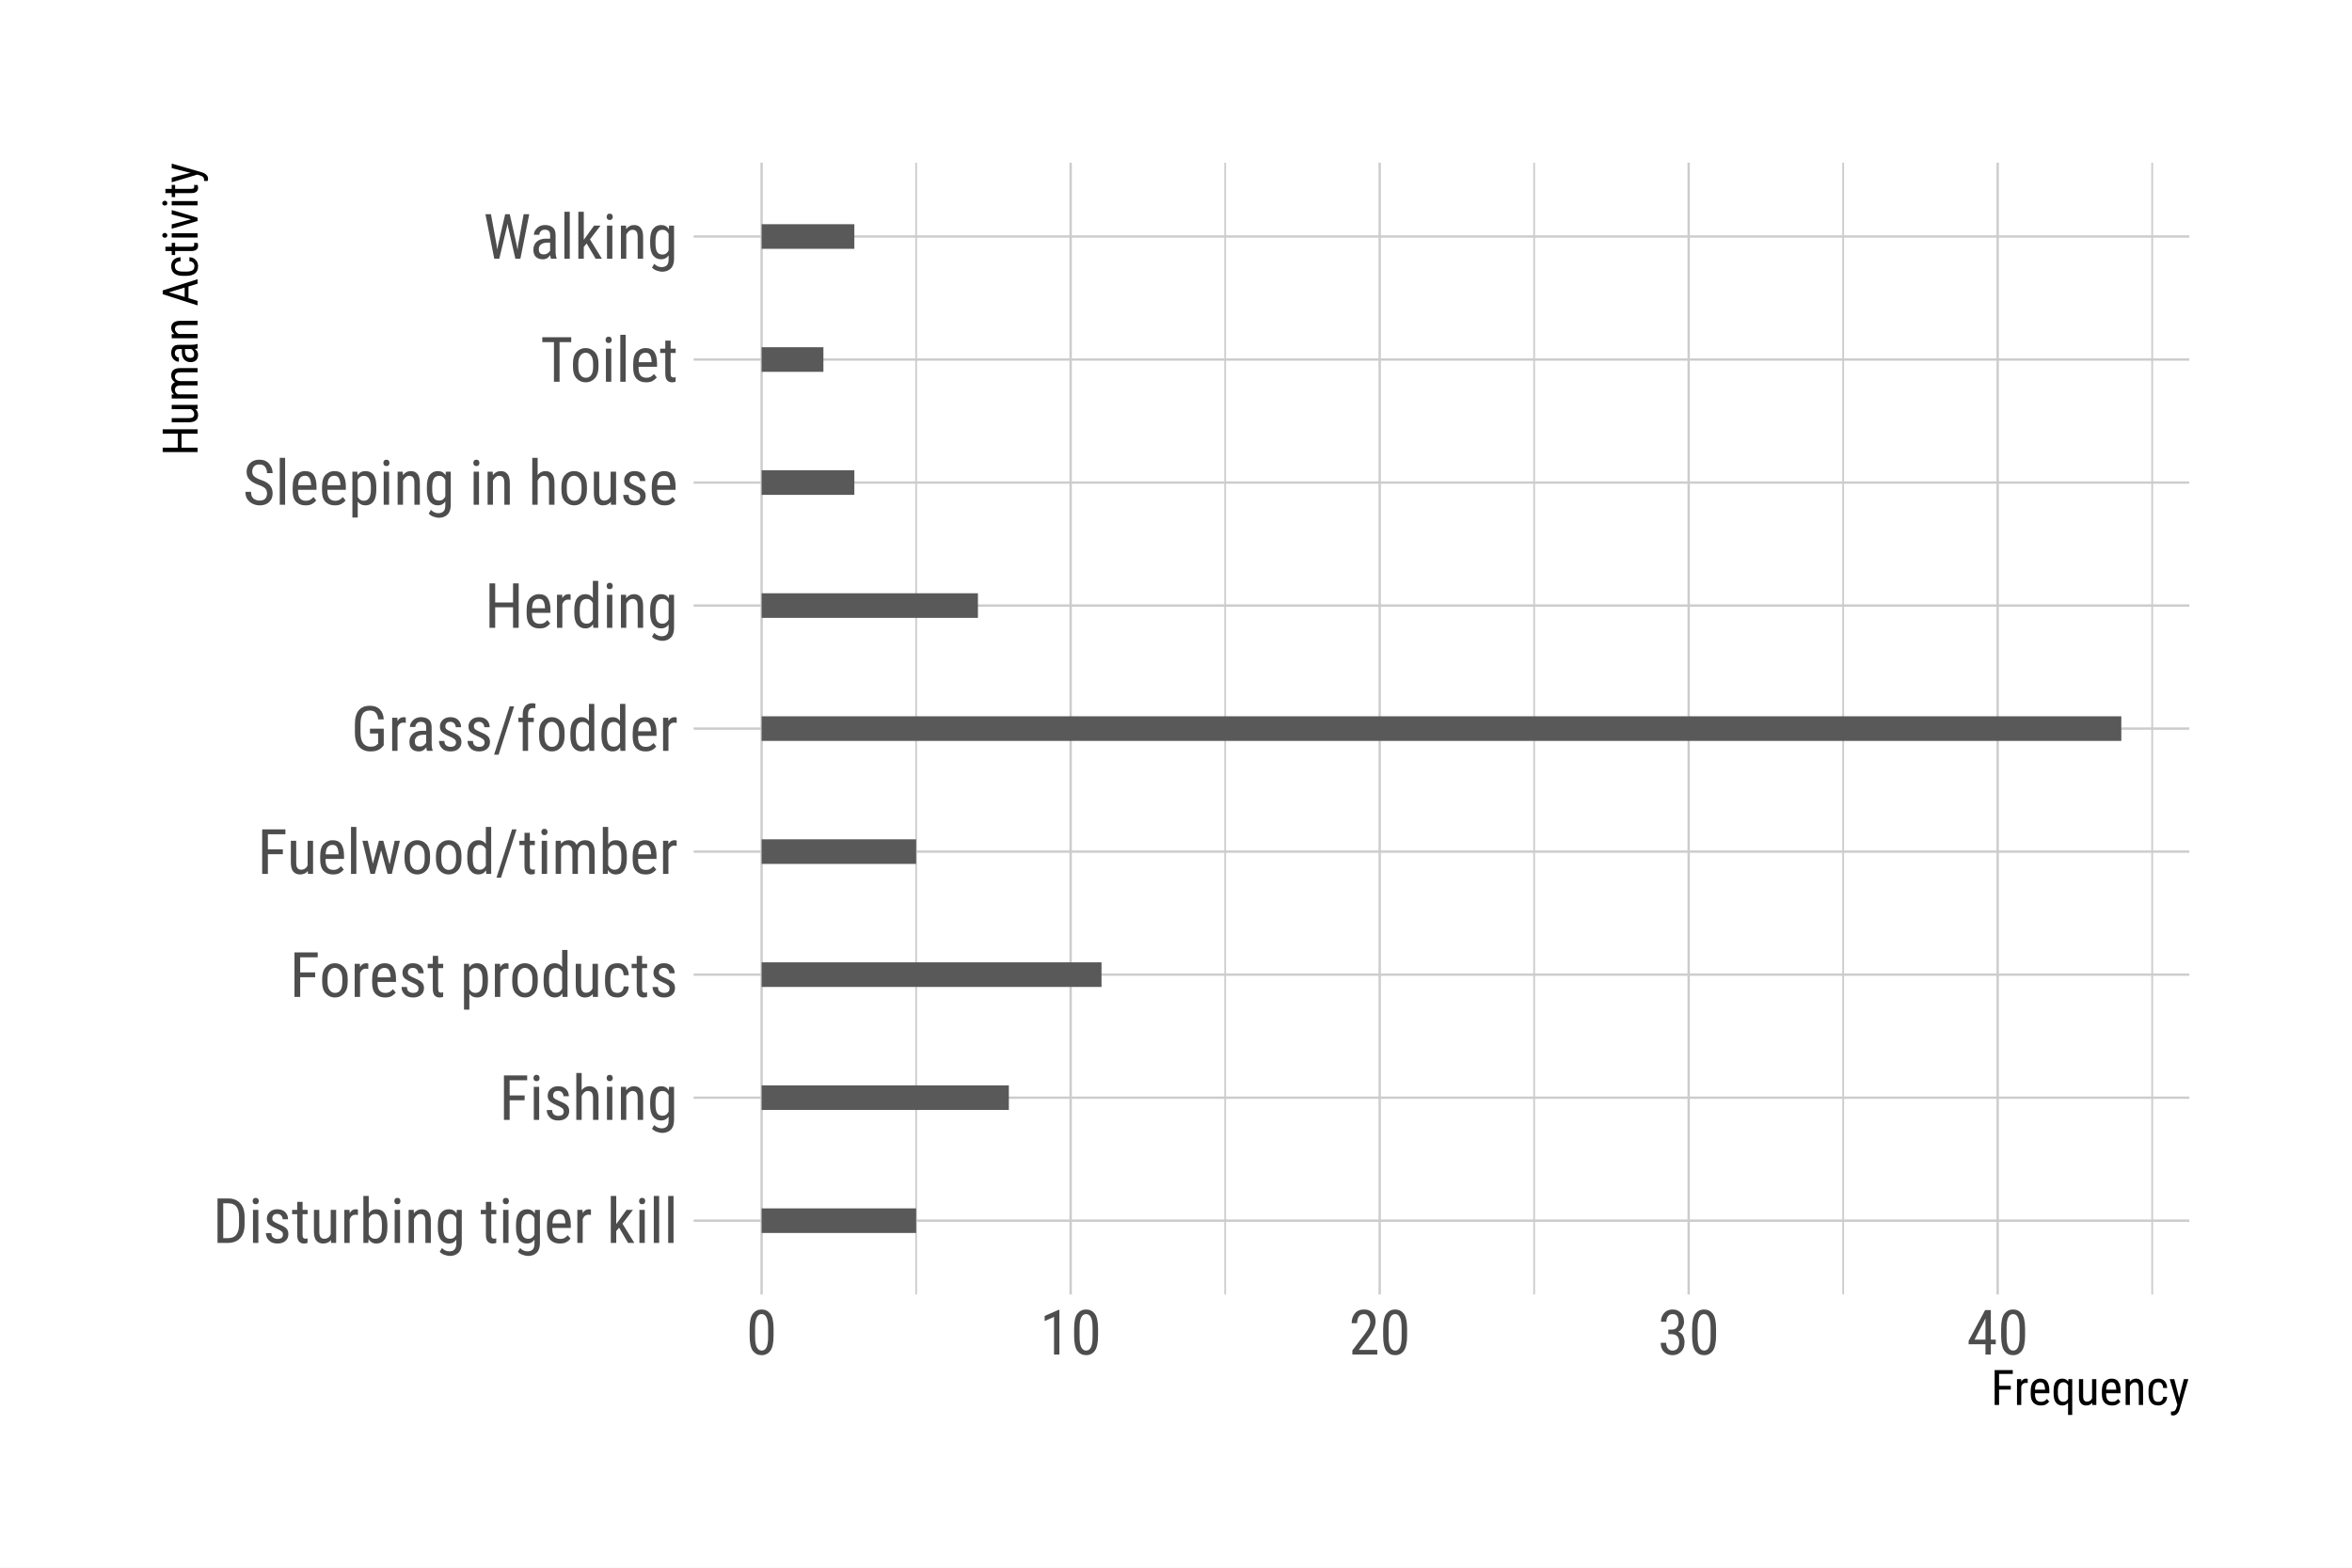
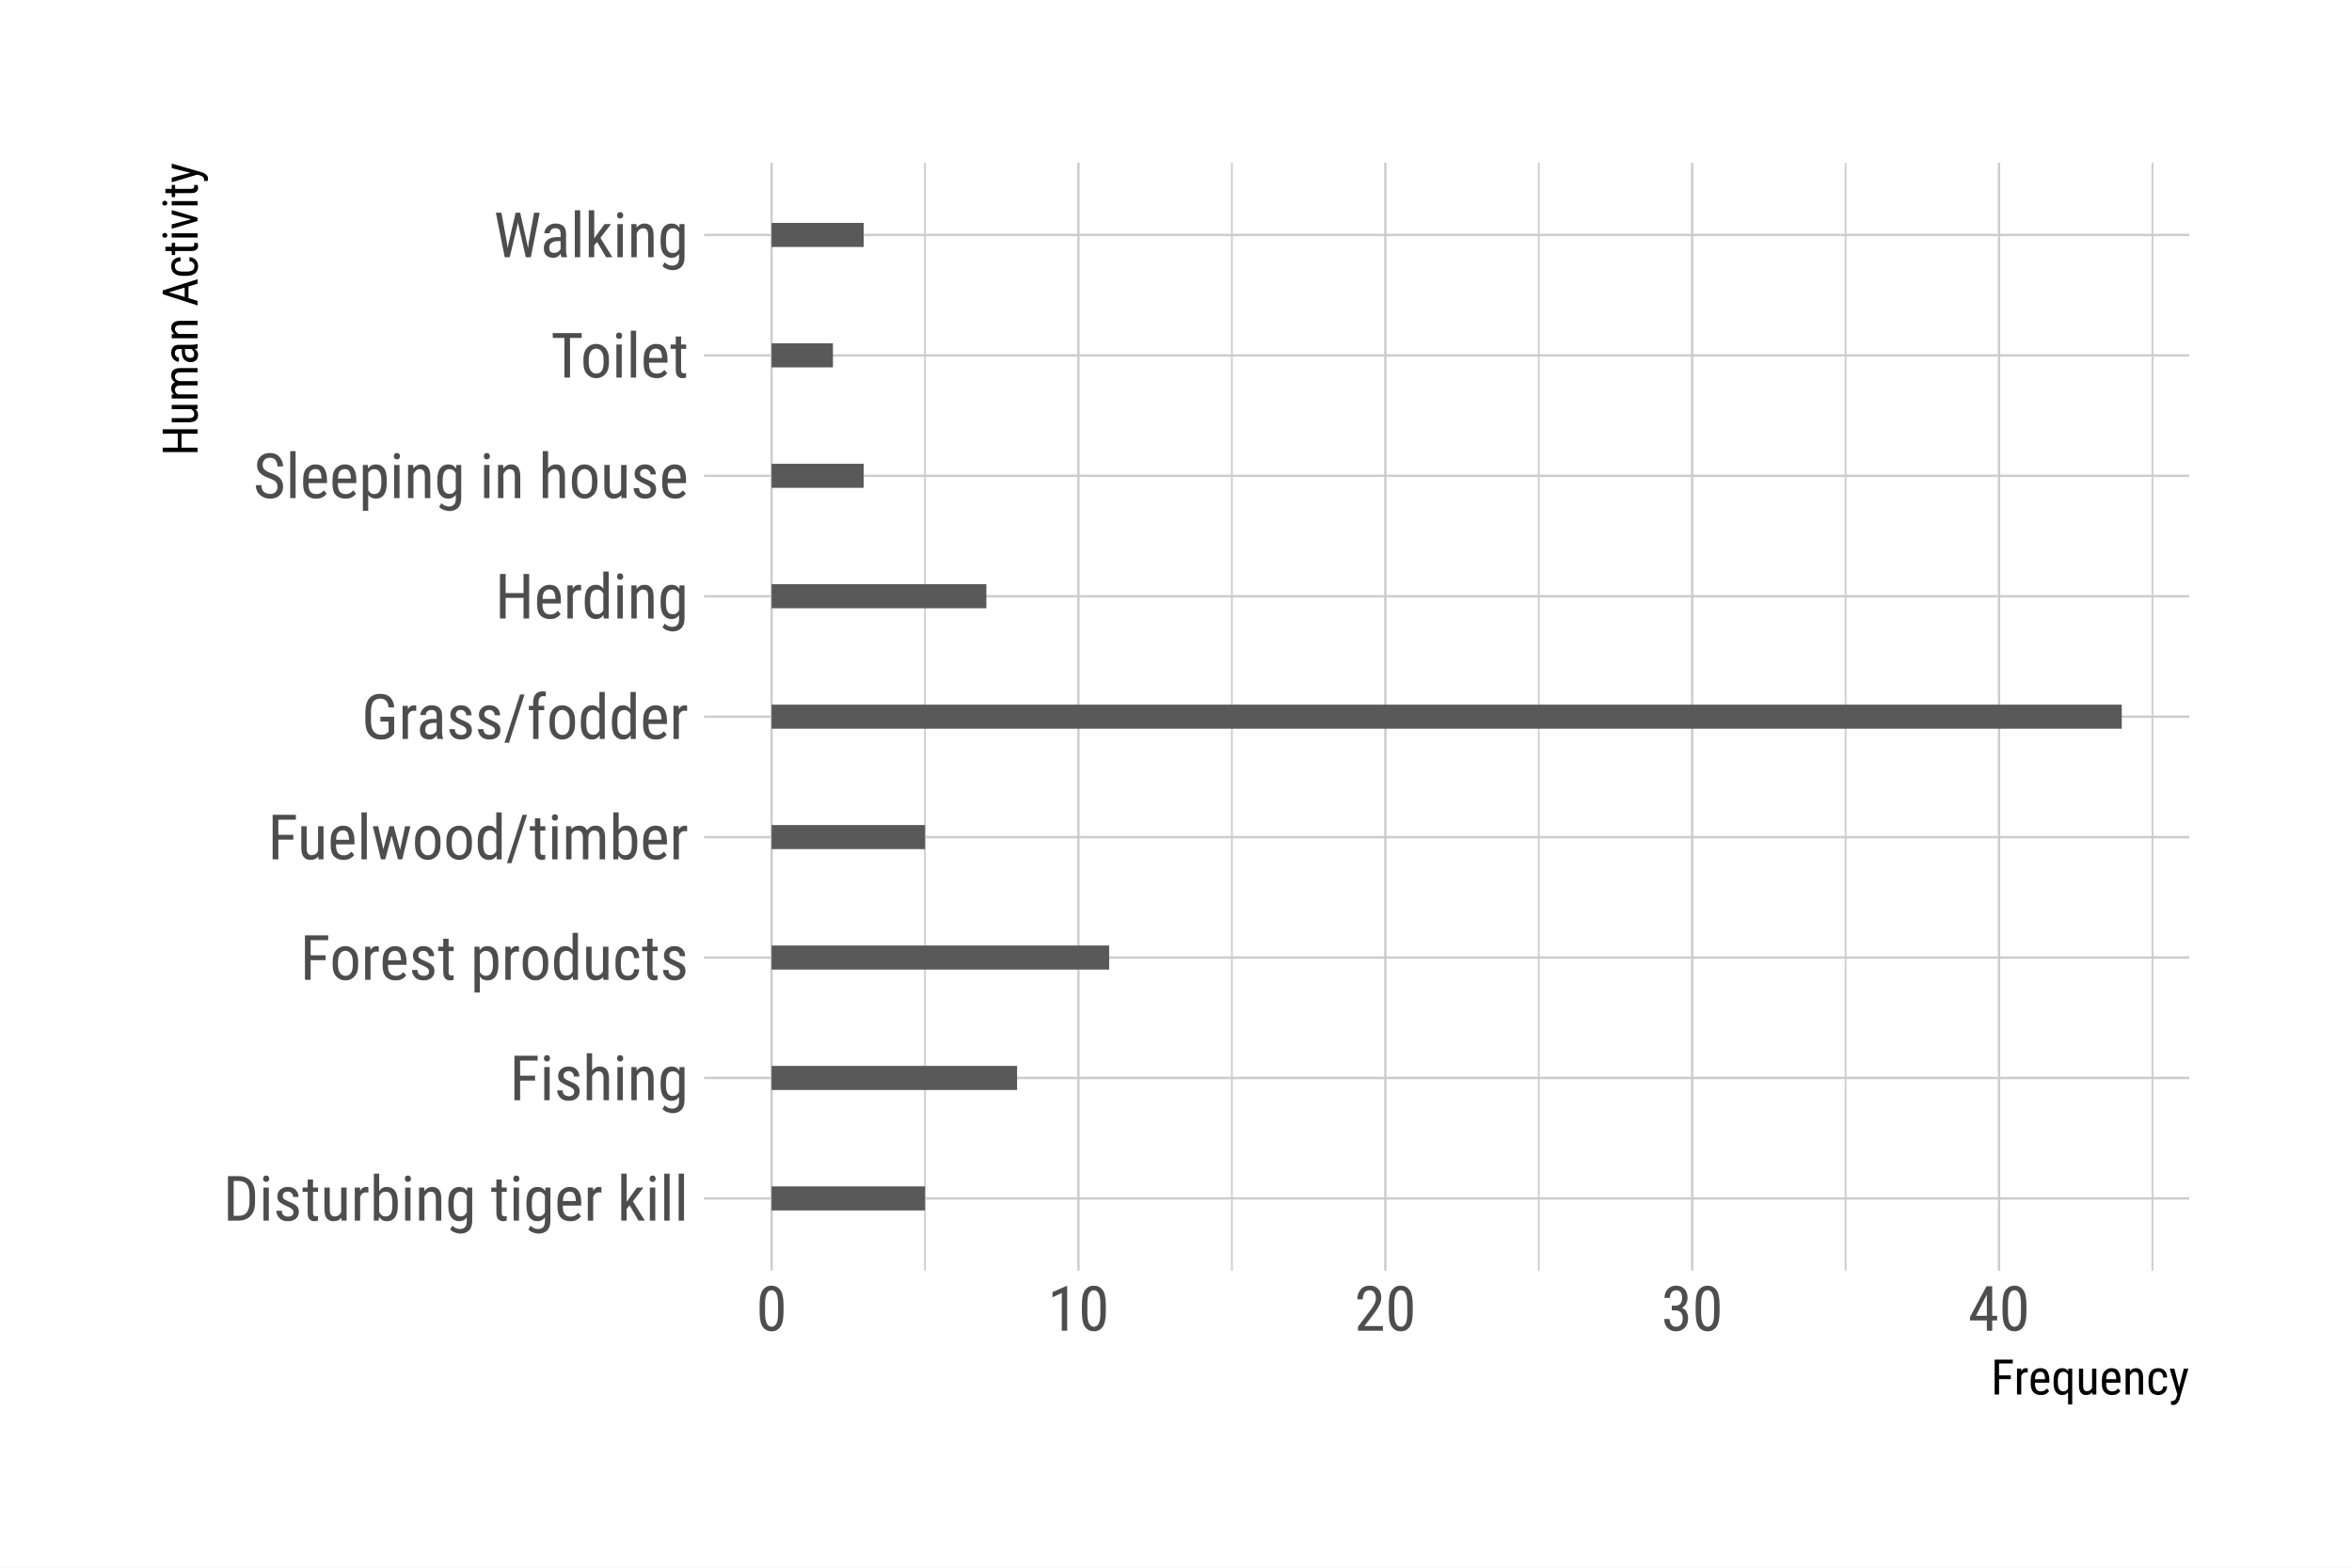
<svg xmlns="http://www.w3.org/2000/svg" class="svglite" width="432.00pt" height="288.00pt" viewBox="0 0 432.00 288.00">
  <defs>
    <style type="text/css">
    .svglite line, .svglite polyline, .svglite polygon, .svglite path, .svglite rect, .svglite circle {
      fill: none;
      stroke: #000000;
      stroke-linecap: round;
      stroke-linejoin: round;
      stroke-miterlimit: 10.00;
+     }
+     .svglite text {
+       white-space: pre;
    }
  </style>
  </defs>
  <rect width="100%" height="100%" style="stroke: none; fill: #FFFFFF;" />
  <defs>
    <clipPath id="cpMC4wMHw0MzIuMDB8MC4wMHwyODguMDA=">
      <rect x="0.00" y="0.00" width="432.00" height="288.00" />
    </clipPath>
  </defs>
  <g clip-path="url(#cpMC4wMHw0MzIuMDB8MC4wMHwyODguMDA=)">
</g>
  <defs>
-     <clipPath id="cpMTI3LjQwfDQwMi4xMXwyOS44OXwyMzcuODE=">
-       <rect x="127.40" y="29.89" width="274.71" height="207.92" />
+     <clipPath id="cpMTI5LjMyfDQwMi4xMXwyOS44OXwyMzMuNDM=">
+       <rect x="129.32" y="29.89" width="272.79" height="203.55" />
    </clipPath>
  </defs>
-   <g clip-path="url(#cpMTI3LjQwfDQwMi4xMXwyOS44OXwyMzcuODE=)">
-     <polyline points="168.27,237.81 168.27,29.89 " style="stroke-width: 0.32; stroke: #CCCCCC; stroke-linecap: butt;" />
-     <polyline points="225.03,237.81 225.03,29.89 " style="stroke-width: 0.32; stroke: #CCCCCC; stroke-linecap: butt;" />
-     <polyline points="281.78,237.81 281.78,29.89 " style="stroke-width: 0.32; stroke: #CCCCCC; stroke-linecap: butt;" />
-     <polyline points="338.54,237.81 338.54,29.89 " style="stroke-width: 0.32; stroke: #CCCCCC; stroke-linecap: butt;" />
-     <polyline points="395.30,237.81 395.30,29.89 " style="stroke-width: 0.32; stroke: #CCCCCC; stroke-linecap: butt;" />
-     <polyline points="127.40,224.25 402.11,224.25 " style="stroke-width: 0.43; stroke: #CCCCCC; stroke-linecap: butt;" />
-     <polyline points="127.40,201.65 402.11,201.65 " style="stroke-width: 0.43; stroke: #CCCCCC; stroke-linecap: butt;" />
-     <polyline points="127.40,179.05 402.11,179.05 " style="stroke-width: 0.43; stroke: #CCCCCC; stroke-linecap: butt;" />
-     <polyline points="127.40,156.45 402.11,156.45 " style="stroke-width: 0.43; stroke: #CCCCCC; stroke-linecap: butt;" />
-     <polyline points="127.40,133.85 402.11,133.85 " style="stroke-width: 0.43; stroke: #CCCCCC; stroke-linecap: butt;" />
-     <polyline points="127.40,111.25 402.11,111.25 " style="stroke-width: 0.43; stroke: #CCCCCC; stroke-linecap: butt;" />
-     <polyline points="127.40,88.65 402.11,88.65 " style="stroke-width: 0.43; stroke: #CCCCCC; stroke-linecap: butt;" />
-     <polyline points="127.40,66.05 402.11,66.05 " style="stroke-width: 0.43; stroke: #CCCCCC; stroke-linecap: butt;" />
-     <polyline points="127.40,43.45 402.11,43.45 " style="stroke-width: 0.43; stroke: #CCCCCC; stroke-linecap: butt;" />
-     <polyline points="139.89,237.81 139.89,29.89 " style="stroke-width: 0.43; stroke: #CCCCCC; stroke-linecap: butt;" />
-     <polyline points="196.65,237.81 196.65,29.89 " style="stroke-width: 0.43; stroke: #CCCCCC; stroke-linecap: butt;" />
-     <polyline points="253.41,237.81 253.41,29.89 " style="stroke-width: 0.43; stroke: #CCCCCC; stroke-linecap: butt;" />
-     <polyline points="310.16,237.81 310.16,29.89 " style="stroke-width: 0.43; stroke: #CCCCCC; stroke-linecap: butt;" />
-     <polyline points="366.92,237.81 366.92,29.89 " style="stroke-width: 0.43; stroke: #CCCCCC; stroke-linecap: butt;" />
-     <rect x="139.89" y="221.99" width="28.38" height="4.52" style="stroke-width: 1.07; stroke: none; stroke-linecap: square; stroke-linejoin: miter; fill: #595959;" />
-     <rect x="139.89" y="199.39" width="45.41" height="4.52" style="stroke-width: 1.07; stroke: none; stroke-linecap: square; stroke-linejoin: miter; fill: #595959;" />
-     <rect x="139.89" y="176.79" width="62.43" height="4.52" style="stroke-width: 1.07; stroke: none; stroke-linecap: square; stroke-linejoin: miter; fill: #595959;" />
-     <rect x="139.89" y="154.19" width="28.38" height="4.52" style="stroke-width: 1.07; stroke: none; stroke-linecap: square; stroke-linejoin: miter; fill: #595959;" />
-     <rect x="139.89" y="131.59" width="249.74" height="4.52" style="stroke-width: 1.07; stroke: none; stroke-linecap: square; stroke-linejoin: miter; fill: #595959;" />
-     <rect x="139.89" y="108.99" width="39.73" height="4.52" style="stroke-width: 1.07; stroke: none; stroke-linecap: square; stroke-linejoin: miter; fill: #595959;" />
-     <rect x="139.89" y="86.39" width="17.03" height="4.52" style="stroke-width: 1.07; stroke: none; stroke-linecap: square; stroke-linejoin: miter; fill: #595959;" />
-     <rect x="139.89" y="63.79" width="11.35" height="4.52" style="stroke-width: 1.07; stroke: none; stroke-linecap: square; stroke-linejoin: miter; fill: #595959;" />
-     <rect x="139.89" y="41.19" width="17.03" height="4.52" style="stroke-width: 1.07; stroke: none; stroke-linecap: square; stroke-linejoin: miter; fill: #595959;" />
+   <g clip-path="url(#cpMTI5LjMyfDQwMi4xMXwyOS44OXwyMzMuNDM=)">
+     <polyline points="169.90,233.43 169.90,29.89 " style="stroke-width: 0.32; stroke: #CCCCCC; stroke-linecap: butt;" />
+     <polyline points="226.27,233.43 226.27,29.89 " style="stroke-width: 0.32; stroke: #CCCCCC; stroke-linecap: butt;" />
+     <polyline points="282.63,233.43 282.63,29.89 " style="stroke-width: 0.32; stroke: #CCCCCC; stroke-linecap: butt;" />
+     <polyline points="338.99,233.43 338.99,29.89 " style="stroke-width: 0.32; stroke: #CCCCCC; stroke-linecap: butt;" />
+     <polyline points="395.35,233.43 395.35,29.89 " style="stroke-width: 0.32; stroke: #CCCCCC; stroke-linecap: butt;" />
+     <polyline points="129.32,220.16 402.11,220.16 " style="stroke-width: 0.43; stroke: #CCCCCC; stroke-linecap: butt;" />
+     <polyline points="129.32,198.03 402.11,198.03 " style="stroke-width: 0.43; stroke: #CCCCCC; stroke-linecap: butt;" />
+     <polyline points="129.32,175.91 402.11,175.91 " style="stroke-width: 0.43; stroke: #CCCCCC; stroke-linecap: butt;" />
+     <polyline points="129.32,153.79 402.11,153.79 " style="stroke-width: 0.43; stroke: #CCCCCC; stroke-linecap: butt;" />
+     <polyline points="129.32,131.66 402.11,131.66 " style="stroke-width: 0.43; stroke: #CCCCCC; stroke-linecap: butt;" />
+     <polyline points="129.32,109.54 402.11,109.54 " style="stroke-width: 0.43; stroke: #CCCCCC; stroke-linecap: butt;" />
+     <polyline points="129.32,87.41 402.11,87.41 " style="stroke-width: 0.43; stroke: #CCCCCC; stroke-linecap: butt;" />
+     <polyline points="129.32,65.29 402.11,65.29 " style="stroke-width: 0.43; stroke: #CCCCCC; stroke-linecap: butt;" />
+     <polyline points="129.32,43.16 402.11,43.16 " style="stroke-width: 0.43; stroke: #CCCCCC; stroke-linecap: butt;" />
+     <polyline points="141.72,233.43 141.72,29.89 " style="stroke-width: 0.43; stroke: #CCCCCC; stroke-linecap: butt;" />
+     <polyline points="198.08,233.43 198.08,29.89 " style="stroke-width: 0.43; stroke: #CCCCCC; stroke-linecap: butt;" />
+     <polyline points="254.45,233.43 254.45,29.89 " style="stroke-width: 0.43; stroke: #CCCCCC; stroke-linecap: butt;" />
+     <polyline points="310.81,233.43 310.81,29.89 " style="stroke-width: 0.43; stroke: #CCCCCC; stroke-linecap: butt;" />
+     <polyline points="367.17,233.43 367.17,29.89 " style="stroke-width: 0.43; stroke: #CCCCCC; stroke-linecap: butt;" />
+     <rect x="141.72" y="217.95" width="28.18" height="4.42" style="stroke-width: 1.07; stroke: none; stroke-linecap: butt; stroke-linejoin: miter; fill: #595959;" />
+     <rect x="141.72" y="195.82" width="45.09" height="4.42" style="stroke-width: 1.07; stroke: none; stroke-linecap: butt; stroke-linejoin: miter; fill: #595959;" />
+     <rect x="141.72" y="173.70" width="62.00" height="4.42" style="stroke-width: 1.07; stroke: none; stroke-linecap: butt; stroke-linejoin: miter; fill: #595959;" />
+     <rect x="141.72" y="151.57" width="28.18" height="4.42" style="stroke-width: 1.07; stroke: none; stroke-linecap: butt; stroke-linejoin: miter; fill: #595959;" />
+     <rect x="141.72" y="129.45" width="247.99" height="4.42" style="stroke-width: 1.07; stroke: none; stroke-linecap: butt; stroke-linejoin: miter; fill: #595959;" />
+     <rect x="141.72" y="107.32" width="39.45" height="4.42" style="stroke-width: 1.07; stroke: none; stroke-linecap: butt; stroke-linejoin: miter; fill: #595959;" />
+     <rect x="141.72" y="85.20" width="16.91" height="4.42" style="stroke-width: 1.07; stroke: none; stroke-linecap: butt; stroke-linejoin: miter; fill: #595959;" />
+     <rect x="141.72" y="63.07" width="11.27" height="4.42" style="stroke-width: 1.07; stroke: none; stroke-linecap: butt; stroke-linejoin: miter; fill: #595959;" />
+     <rect x="141.72" y="40.95" width="16.91" height="4.42" style="stroke-width: 1.07; stroke: none; stroke-linecap: butt; stroke-linejoin: miter; fill: #595959;" />
  </g>
  <g clip-path="url(#cpMC4wMHw0MzIuMDB8MC4wMHwyODguMDA=)">
-     <text x="124.54" y="228.34" text-anchor="end" style="font-size: 11.50px; fill: #4D4D4D; font-family: Roboto Condensed;" textLength="85.38px" lengthAdjust="spacingAndGlyphs">Disturbing tiger kill</text>
-     <text x="124.54" y="205.74" text-anchor="end" style="font-size: 11.50px; fill: #4D4D4D; font-family: Roboto Condensed;" textLength="32.82px" lengthAdjust="spacingAndGlyphs">Fishing</text>
-     <text x="124.54" y="183.14" text-anchor="end" style="font-size: 11.50px; fill: #4D4D4D; font-family: Roboto Condensed;" textLength="71.62px" lengthAdjust="spacingAndGlyphs">Forest products</text>
-     <text x="124.54" y="160.54" text-anchor="end" style="font-size: 11.50px; fill: #4D4D4D; font-family: Roboto Condensed;" textLength="77.34px" lengthAdjust="spacingAndGlyphs">Fuelwood/timber</text>
-     <text x="124.54" y="137.94" text-anchor="end" style="font-size: 11.50px; fill: #4D4D4D; font-family: Roboto Condensed;" textLength="60.25px" lengthAdjust="spacingAndGlyphs">Grass/fodder</text>
-     <text x="124.54" y="115.34" text-anchor="end" style="font-size: 11.50px; fill: #4D4D4D; font-family: Roboto Condensed;" textLength="35.58px" lengthAdjust="spacingAndGlyphs">Herding</text>
-     <text x="124.54" y="92.73" text-anchor="end" style="font-size: 11.50px; fill: #4D4D4D; font-family: Roboto Condensed;" textLength="79.88px" lengthAdjust="spacingAndGlyphs">Sleeping in house</text>
-     <text x="124.54" y="70.13" text-anchor="end" style="font-size: 11.50px; fill: #4D4D4D; font-family: Roboto Condensed;" textLength="25.81px" lengthAdjust="spacingAndGlyphs">Toilet</text>
-     <text x="124.54" y="47.53" text-anchor="end" style="font-size: 11.50px; fill: #4D4D4D; font-family: Roboto Condensed;" textLength="35.95px" lengthAdjust="spacingAndGlyphs">Walking</text>
-     <text x="139.89" y="248.85" text-anchor="middle" style="font-size: 11.50px; fill: #4D4D4D; font-family: Roboto Condensed;" textLength="5.67px" lengthAdjust="spacingAndGlyphs">0</text>
-     <text x="196.65" y="248.85" text-anchor="middle" style="font-size: 11.50px; fill: #4D4D4D; font-family: Roboto Condensed;" textLength="11.35px" lengthAdjust="spacingAndGlyphs">10</text>
-     <text x="253.41" y="248.85" text-anchor="middle" style="font-size: 11.50px; fill: #4D4D4D; font-family: Roboto Condensed;" textLength="11.35px" lengthAdjust="spacingAndGlyphs">20</text>
-     <text x="310.16" y="248.85" text-anchor="middle" style="font-size: 11.50px; fill: #4D4D4D; font-family: Roboto Condensed;" textLength="11.35px" lengthAdjust="spacingAndGlyphs">30</text>
-     <text x="366.92" y="248.85" text-anchor="middle" style="font-size: 11.50px; fill: #4D4D4D; font-family: Roboto Condensed;" textLength="11.35px" lengthAdjust="spacingAndGlyphs">40</text>
-     <text x="402.11" y="258.11" text-anchor="end" style="font-size: 9.00px; font-family: Roboto Condensed;" textLength="36.60px" lengthAdjust="spacingAndGlyphs">Frequency</text>
-     <text transform="translate(36.29,29.89) rotate(-90)" text-anchor="end" style="font-size: 9.00px; font-family: Roboto Condensed;" textLength="53.81px" lengthAdjust="spacingAndGlyphs">Human Activity</text>
+     <text x="126.46" y="224.24" text-anchor="end" style="font-size: 11.50px;fill: #4D4D4D; font-family: &quot;Roboto Condensed&quot;;" textLength="85.38px" lengthAdjust="spacingAndGlyphs">Disturbing tiger kill</text>
+     <text x="126.46" y="202.12" text-anchor="end" style="font-size: 11.50px;fill: #4D4D4D; font-family: &quot;Roboto Condensed&quot;;" textLength="32.82px" lengthAdjust="spacingAndGlyphs">Fishing</text>
+     <text x="126.46" y="180.00" text-anchor="end" style="font-size: 11.50px;fill: #4D4D4D; font-family: &quot;Roboto Condensed&quot;;" textLength="71.62px" lengthAdjust="spacingAndGlyphs">Forest products</text>
+     <text x="126.46" y="157.87" text-anchor="end" style="font-size: 11.50px;fill: #4D4D4D; font-family: &quot;Roboto Condensed&quot;;" textLength="77.34px" lengthAdjust="spacingAndGlyphs">Fuelwood/timber</text>
+     <text x="126.46" y="135.75" text-anchor="end" style="font-size: 11.50px;fill: #4D4D4D; font-family: &quot;Roboto Condensed&quot;;" textLength="60.25px" lengthAdjust="spacingAndGlyphs">Grass/fodder</text>
+     <text x="126.46" y="113.62" text-anchor="end" style="font-size: 11.50px;fill: #4D4D4D; font-family: &quot;Roboto Condensed&quot;;" textLength="35.58px" lengthAdjust="spacingAndGlyphs">Herding</text>
+     <text x="126.46" y="91.50" text-anchor="end" style="font-size: 11.50px;fill: #4D4D4D; font-family: &quot;Roboto Condensed&quot;;" textLength="79.88px" lengthAdjust="spacingAndGlyphs">Sleeping in house</text>
+     <text x="126.46" y="69.37" text-anchor="end" style="font-size: 11.50px;fill: #4D4D4D; font-family: &quot;Roboto Condensed&quot;;" textLength="25.81px" lengthAdjust="spacingAndGlyphs">Toilet</text>
+     <text x="126.46" y="47.25" text-anchor="end" style="font-size: 11.50px;fill: #4D4D4D; font-family: &quot;Roboto Condensed&quot;;" textLength="35.95px" lengthAdjust="spacingAndGlyphs">Walking</text>
+     <text x="141.72" y="244.47" text-anchor="middle" style="font-size: 11.50px;fill: #4D4D4D; font-family: &quot;Roboto Condensed&quot;;" textLength="5.67px" lengthAdjust="spacingAndGlyphs">0</text>
+     <text x="198.08" y="244.47" text-anchor="middle" style="font-size: 11.50px;fill: #4D4D4D; font-family: &quot;Roboto Condensed&quot;;" textLength="11.35px" lengthAdjust="spacingAndGlyphs">10</text>
+     <text x="254.45" y="244.47" text-anchor="middle" style="font-size: 11.50px;fill: #4D4D4D; font-family: &quot;Roboto Condensed&quot;;" textLength="11.35px" lengthAdjust="spacingAndGlyphs">20</text>
+     <text x="310.81" y="244.47" text-anchor="middle" style="font-size: 11.50px;fill: #4D4D4D; font-family: &quot;Roboto Condensed&quot;;" textLength="11.35px" lengthAdjust="spacingAndGlyphs">30</text>
+     <text x="367.17" y="244.47" text-anchor="middle" style="font-size: 11.50px;fill: #4D4D4D; font-family: &quot;Roboto Condensed&quot;;" textLength="11.35px" lengthAdjust="spacingAndGlyphs">40</text>
+     <text x="402.11" y="256.19" text-anchor="end" style="font-size: 9.00px; font-family: &quot;Roboto Condensed&quot;;" textLength="36.60px" lengthAdjust="spacingAndGlyphs">Frequency</text>
+     <text transform="translate(36.29,29.89) rotate(-90)" text-anchor="end" style="font-size: 9.00px; font-family: &quot;Roboto Condensed&quot;;" textLength="53.81px" lengthAdjust="spacingAndGlyphs">Human Activity</text>
  </g>
</svg>
